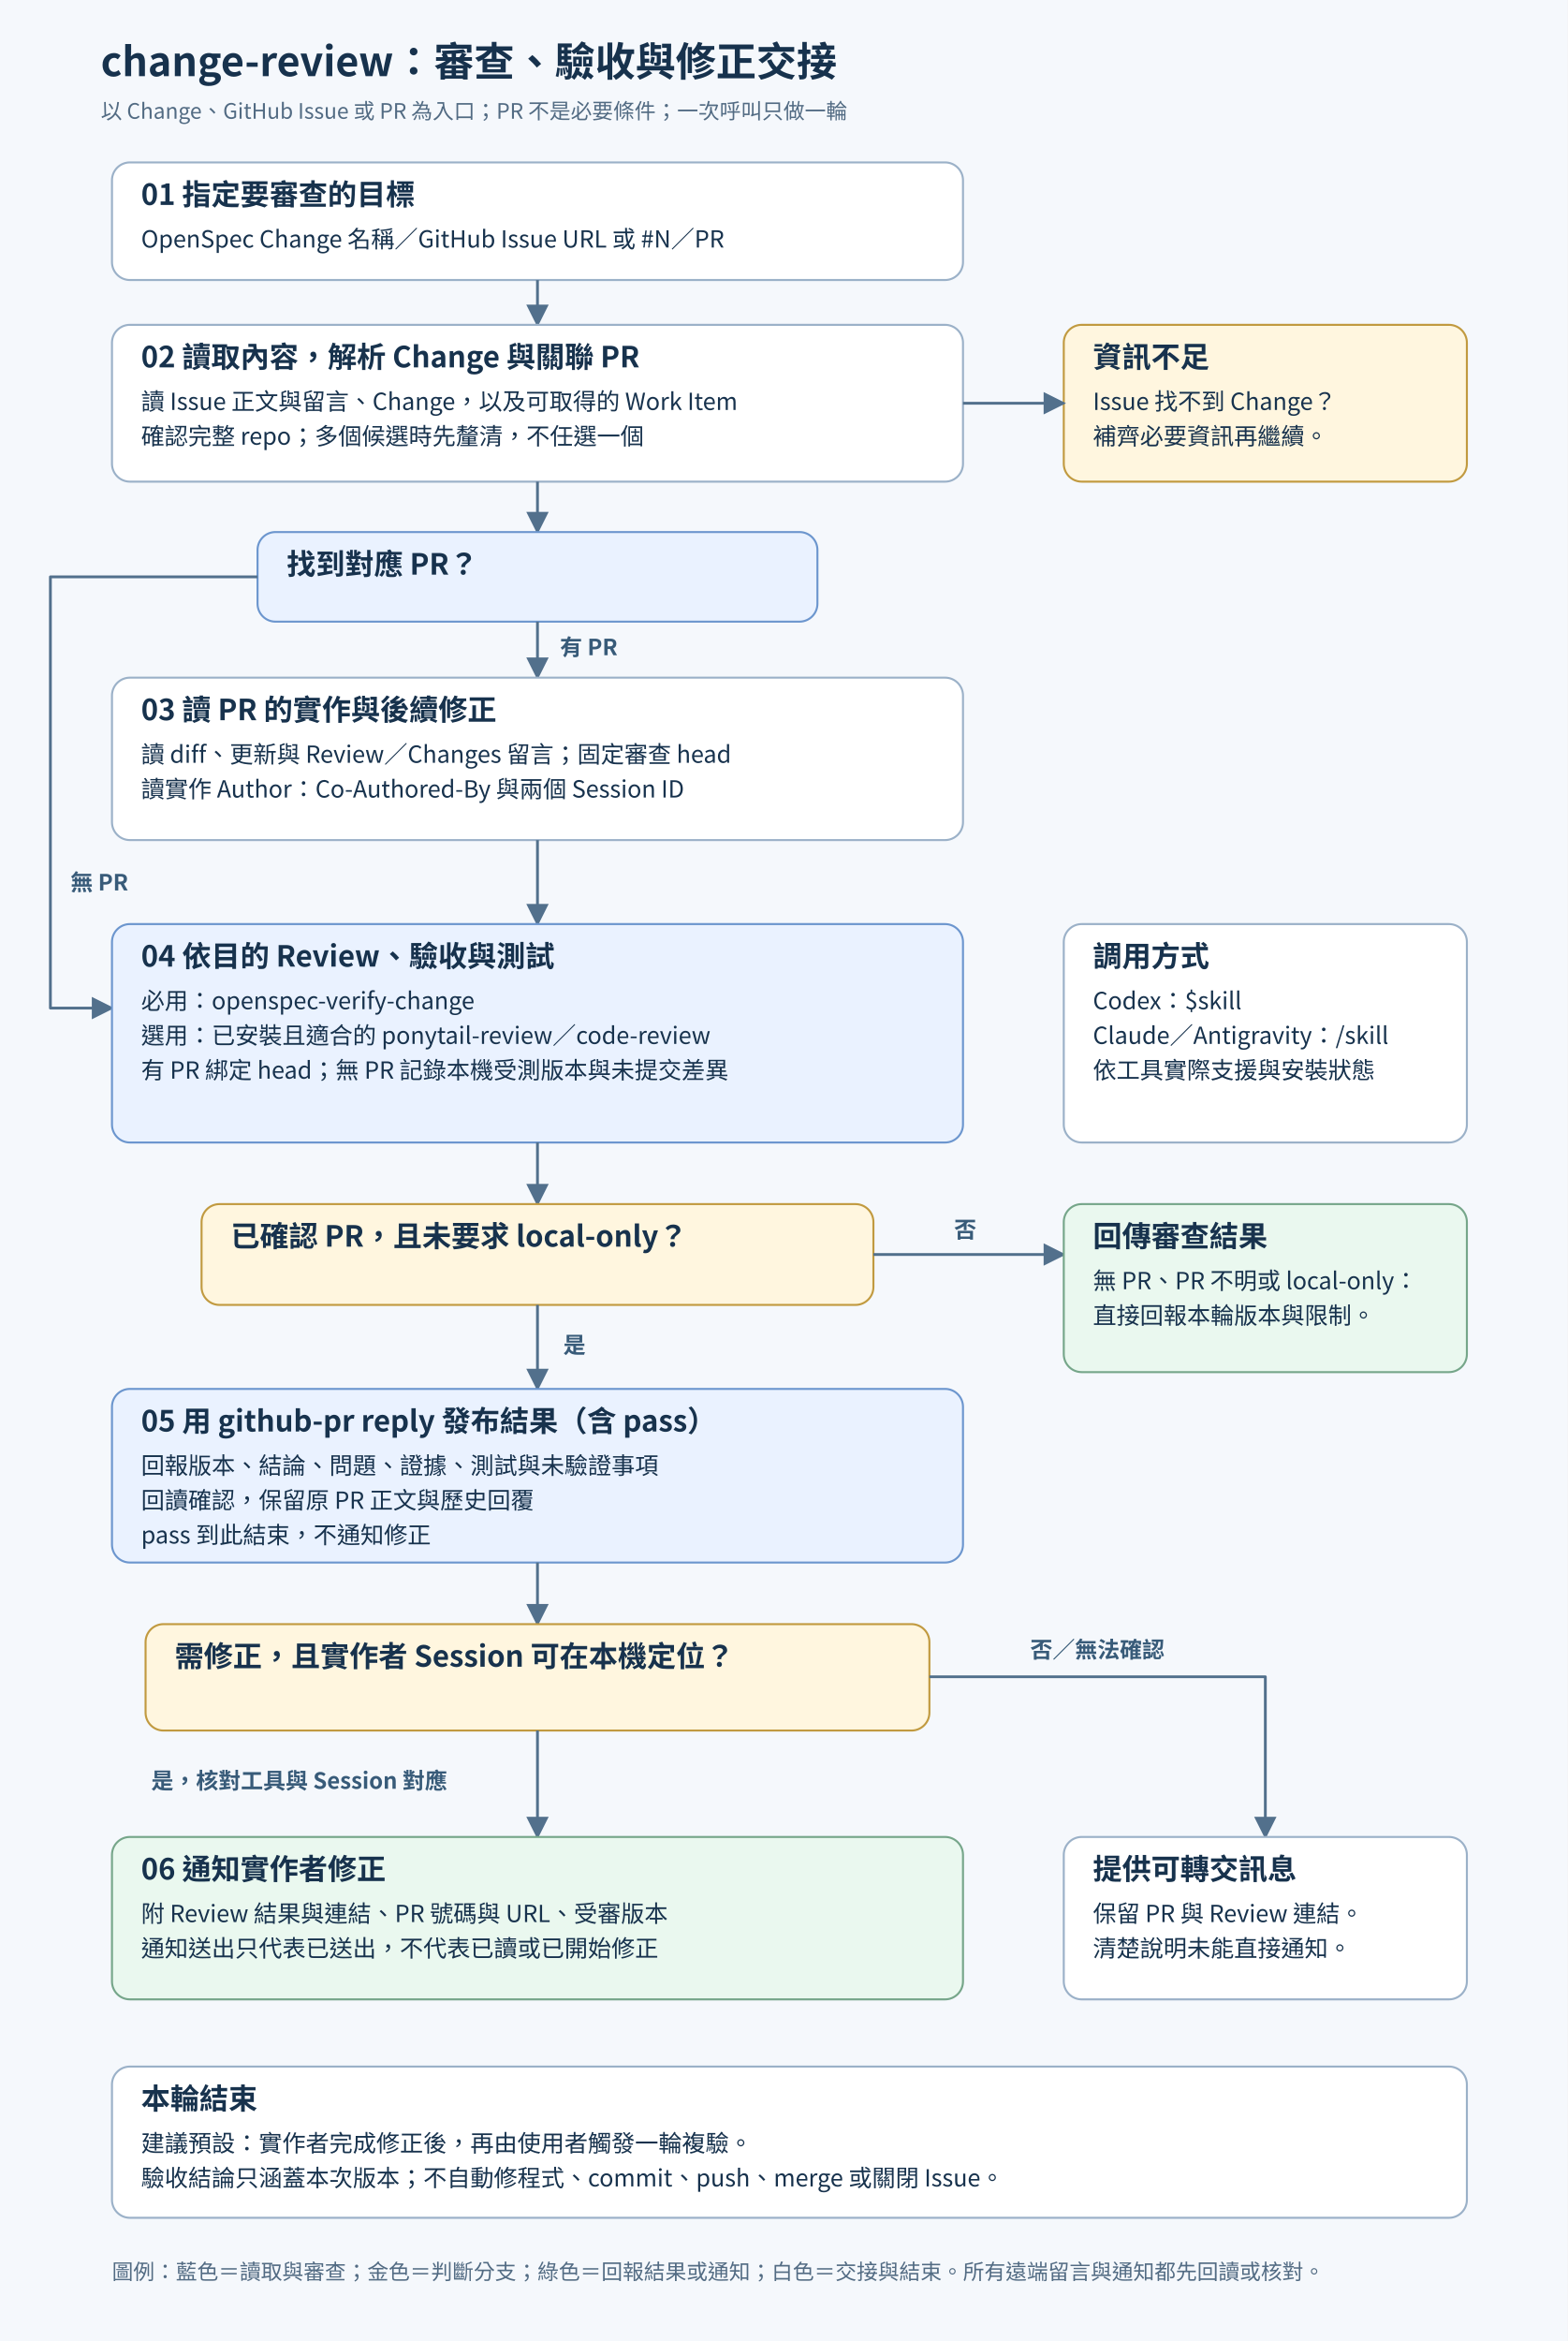
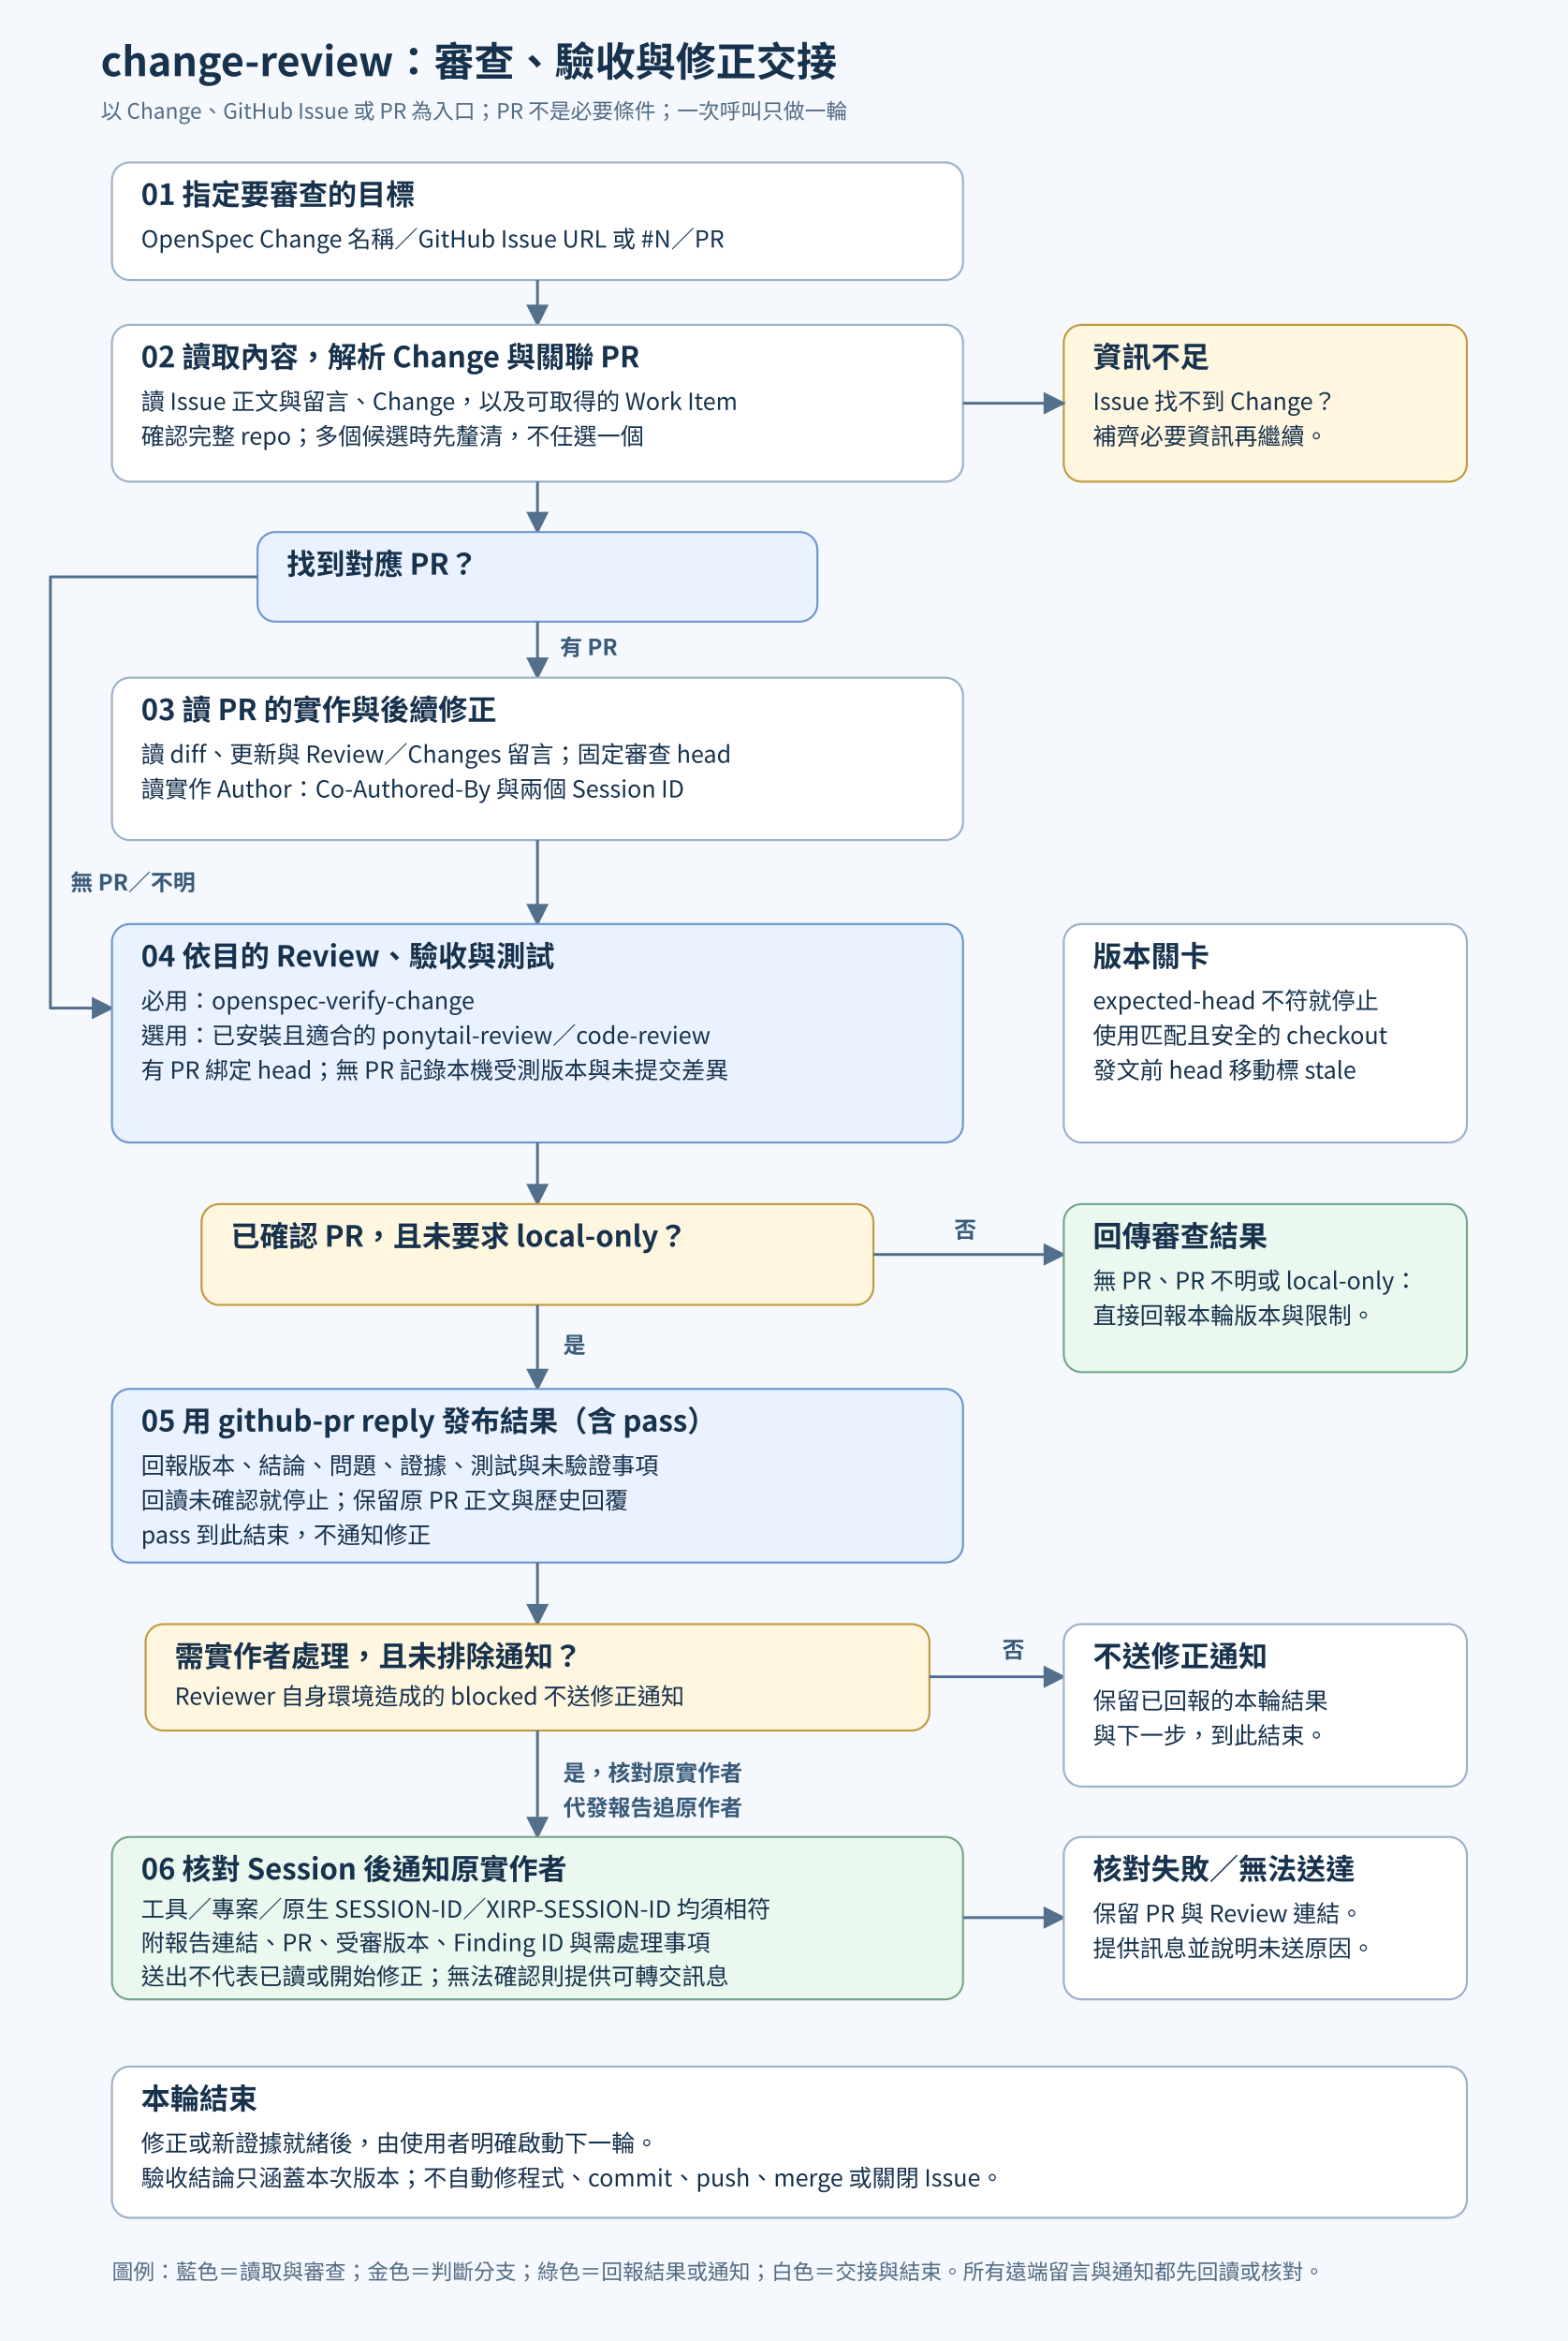
<svg xmlns="http://www.w3.org/2000/svg" width="1400" height="2090" viewBox="0 0 1400 2090" role="img" aria-labelledby="title desc">
  <defs>
    <marker id="arrow" viewBox="0 0 10 10" refX="9" refY="5" markerWidth="8" markerHeight="8" orient="auto-start-reverse">
      <path d="M0 0 L10 5 L0 10 Z" fill="#52708c" />
    </marker>
  </defs>
  <style>text{font-family:"PingFang TC","Noto Sans CJK TC",sans-serif;fill:#17324d} .title{font-size:36px;font-weight:700}.h{font-size:26px;font-weight:650}.p{font-size:21px}.small{font-size:19px;fill:#526b83}.tag{font-size:19px;font-weight:650;fill:#285f9f}.line{fill:none;stroke:#52708c;stroke-width:2.5;marker-end:url(#arrow);stroke-linejoin:round}.label{font-size:20px;fill:#385b79;font-weight:600}.box{stroke-width:1.8} </style>
  <rect width="1400" height="2090" fill="#f5f8fc" />
  <text x="90" y="68" class="title">change-review：審查、驗收與修正交接</text>
  <text x="90" y="106" class="small">以 Change、GitHub Issue 或 PR 為入口；PR 不是必要條件；一次呼叫只做一輪</text>
  <rect class="box" x="100" y="145" width="760" height="105" rx="16" fill="#fff" stroke="#9bb1c8" />
  <text x="126" y="183" class="h">01  指定要審查的目標</text>
  <text x="126" y="221" class="p">OpenSpec Change 名稱／GitHub Issue URL 或 #N／PR</text>
  <path d="M480 250 V290" class="line" />
  <rect class="box" x="100" y="290" width="760" height="140" rx="16" fill="#fff" stroke="#9bb1c8" />
  <text x="126" y="328" class="h">02  讀取內容，解析 Change 與關聯 PR</text>
  <text x="126" y="366" class="p">讀 Issue 正文與留言、Change，以及可取得的 Work Item</text>
  <text x="126" y="397" class="p">確認完整 repo；多個候選時先釐清，不任選一個</text>
  <rect class="box" x="950" y="290" width="360" height="140" rx="16" fill="#fff6df" stroke="#c19a40" />
  <text x="976" y="328" class="h">資訊不足</text>
  <text x="976" y="366" class="p">Issue 找不到 Change？</text>
  <text x="976" y="397" class="p">補齊必要資訊再繼續。</text>
  <path d="M860 360 H950" class="line" />
  <path d="M480 430 V475" class="line" />
  <rect class="box" x="230" y="475" width="500" height="80" rx="16" fill="#eaf2ff" stroke="#6c96ce" />
  <text x="256" y="513" class="h">找到對應 PR？</text>
  <path d="M480 555 V605" class="line" />
  <text x="500" y="585" class="label">有 PR</text>
  <rect class="box" x="100" y="605" width="760" height="145" rx="16" fill="#fff" stroke="#9bb1c8" />
  <text x="126" y="643" class="h">03  讀 PR 的實作與後續修正</text>
  <text x="126" y="681" class="p">讀 diff、更新與 Review／Changes 留言；固定審查 head</text>
  <text x="126" y="712" class="p">讀實作 Author：Co-Authored-By 與兩個 Session ID</text>
  <path d="M480 750 V825" class="line" />
  <path d="M230 515 H45 V900 H100" class="line" />
-   <text x="63" y="795" class="label">無 PR</text>
+   <text x="63" y="795" class="label">無 PR／不明</text>
  <rect class="box" x="100" y="825" width="760" height="195" rx="16" fill="#eaf2ff" stroke="#6c96ce" />
  <text x="126" y="863" class="h">04  依目的 Review、驗收與測試</text>
  <text x="126" y="901" class="p">必用：openspec-verify-change</text>
  <text x="126" y="932" class="p">選用：已安裝且適合的 ponytail-review／code-review</text>
  <text x="126" y="963" class="p">有 PR 綁定 head；無 PR 記錄本機受測版本與未提交差異</text>
  <rect class="box" x="950" y="825" width="360" height="195" rx="16" fill="#fff" stroke="#9bb1c8" />
-   <text x="976" y="863" class="h">調用方式</text>
-   <text x="976" y="901" class="p">Codex：$skill</text>
-   <text x="976" y="932" class="p">Claude／Antigravity：/skill</text>
-   <text x="976" y="963" class="p">依工具實際支援與安裝狀態</text>
+   <text x="976" y="863" class="h">版本關卡</text>
+   <text x="976" y="901" class="p">expected-head 不符就停止</text>
+   <text x="976" y="932" class="p">使用匹配且安全的 checkout</text>
+   <text x="976" y="963" class="p">發文前 head 移動標 stale</text>
  <path d="M480 1020 V1075" class="line" />
  <rect class="box" x="180" y="1075" width="600" height="90" rx="16" fill="#fff6df" stroke="#c19a40" />
  <text x="206" y="1113" class="h">已確認 PR，且未要求 local-only？</text>
  <path d="M780 1120 H950" class="line" />
  <text x="852" y="1105" class="label">否</text>
  <rect class="box" x="950" y="1075" width="360" height="150" rx="16" fill="#eaf8ef" stroke="#76a68a" />
  <text x="976" y="1113" class="h">回傳審查結果</text>
  <text x="976" y="1151" class="p">無 PR、PR 不明或 local-only：</text>
  <text x="976" y="1182" class="p">直接回報本輪版本與限制。</text>
  <path d="M480 1165 V1240" class="line" />
  <text x="503" y="1208" class="label">是</text>
  <rect class="box" x="100" y="1240" width="760" height="155" rx="16" fill="#eaf2ff" stroke="#6c96ce" />
  <text x="126" y="1278" class="h">05  用 github-pr reply 發布結果（含 pass）</text>
  <text x="126" y="1316" class="p">回報版本、結論、問題、證據、測試與未驗證事項</text>
-   <text x="126" y="1347" class="p">回讀確認，保留原 PR 正文與歷史回覆</text>
+   <text x="126" y="1347" class="p">回讀未確認就停止；保留原 PR 正文與歷史回覆</text>
  <text x="126" y="1378" class="p">pass 到此結束，不通知修正</text>
  <path d="M480 1395 V1450" class="line" />
  <rect class="box" x="130" y="1450" width="700" height="95" rx="16" fill="#fff6df" stroke="#c19a40" />
-   <text x="156" y="1488" class="h">需修正，且實作者 Session 可在本機定位？</text>
-   <path d="M830 1497 H1130 V1640" class="line" />
-   <text x="920" y="1480" class="label">否／無法確認</text>
+   <text x="156" y="1488" class="h">需實作者處理，且未排除通知？</text>
+   <text x="156" y="1522" class="p">Reviewer 自身環境造成的 blocked 不送修正通知</text>
+   <path d="M830 1497 H950" class="line" />
+   <text x="895" y="1480" class="label">否</text>
+   <rect class="box" x="950" y="1450" width="360" height="145" rx="16" fill="#fff" stroke="#9bb1c8" />
+   <text x="976" y="1488" class="h">不送修正通知</text>
+   <text x="976" y="1526" class="p">保留已回報的本輪結果</text>
+   <text x="976" y="1557" class="p">與下一步，到此結束。</text>
  <path d="M480 1545 V1640" class="line" />
-   <text x="135" y="1597" class="label">是，核對工具與 Session 對應</text>
+   <text x="503" y="1590" class="label">是，核對原實作者</text>
+   <text x="503" y="1621" class="label">代發報告追原作者</text>
  <rect class="box" x="100" y="1640" width="760" height="145" rx="16" fill="#eaf8ef" stroke="#76a68a" />
-   <text x="126" y="1678" class="h">06  通知實作者修正</text>
-   <text x="126" y="1716" class="p">附 Review 結果與連結、PR 號碼與 URL、受審版本</text>
-   <text x="126" y="1747" class="p">通知送出只代表已送出，不代表已讀或已開始修正</text>
+   <text x="126" y="1678" class="h">06  核對 Session 後通知原實作者</text>
+   <text x="126" y="1712" class="p">工具／專案／原生 SESSION-ID／XIRP-SESSION-ID 均須相符</text>
+   <text x="126" y="1742" class="p">附報告連結、PR、受審版本、Finding ID 與需處理事項</text>
+   <text x="126" y="1772" class="p">送出不代表已讀或開始修正；無法確認則提供可轉交訊息</text>
+   <path d="M860 1712 H950" class="line" />
  <rect class="box" x="950" y="1640" width="360" height="145" rx="16" fill="#fff" stroke="#9bb1c8" />
-   <text x="976" y="1678" class="h">提供可轉交訊息</text>
+   <text x="976" y="1678" class="h">核對失敗／無法送達</text>
  <text x="976" y="1716" class="p">保留 PR 與 Review 連結。</text>
-   <text x="976" y="1747" class="p">清楚說明未能直接通知。</text>
+   <text x="976" y="1747" class="p">提供訊息並說明未送原因。</text>
  <rect class="box" x="100" y="1845" width="1210" height="135" rx="16" fill="#fff" stroke="#9bb1c8" />
  <text x="126" y="1883" class="h">本輪結束</text>
-   <text x="126" y="1921" class="p">建議預設：實作者完成修正後，再由使用者觸發一輪複驗。</text>
+   <text x="126" y="1921" class="p">修正或新證據就緒後，由使用者明確啟動下一輪。</text>
  <text x="126" y="1952" class="p">驗收結論只涵蓋本次版本；不自動修程式、commit、push、merge 或關閉 Issue。</text>
  <text x="100" y="2035" class="small">圖例：藍色＝讀取與審查；金色＝判斷分支；綠色＝回報結果或通知；白色＝交接與結束。所有遠端留言與通知都先回讀或核對。</text>
</svg>
